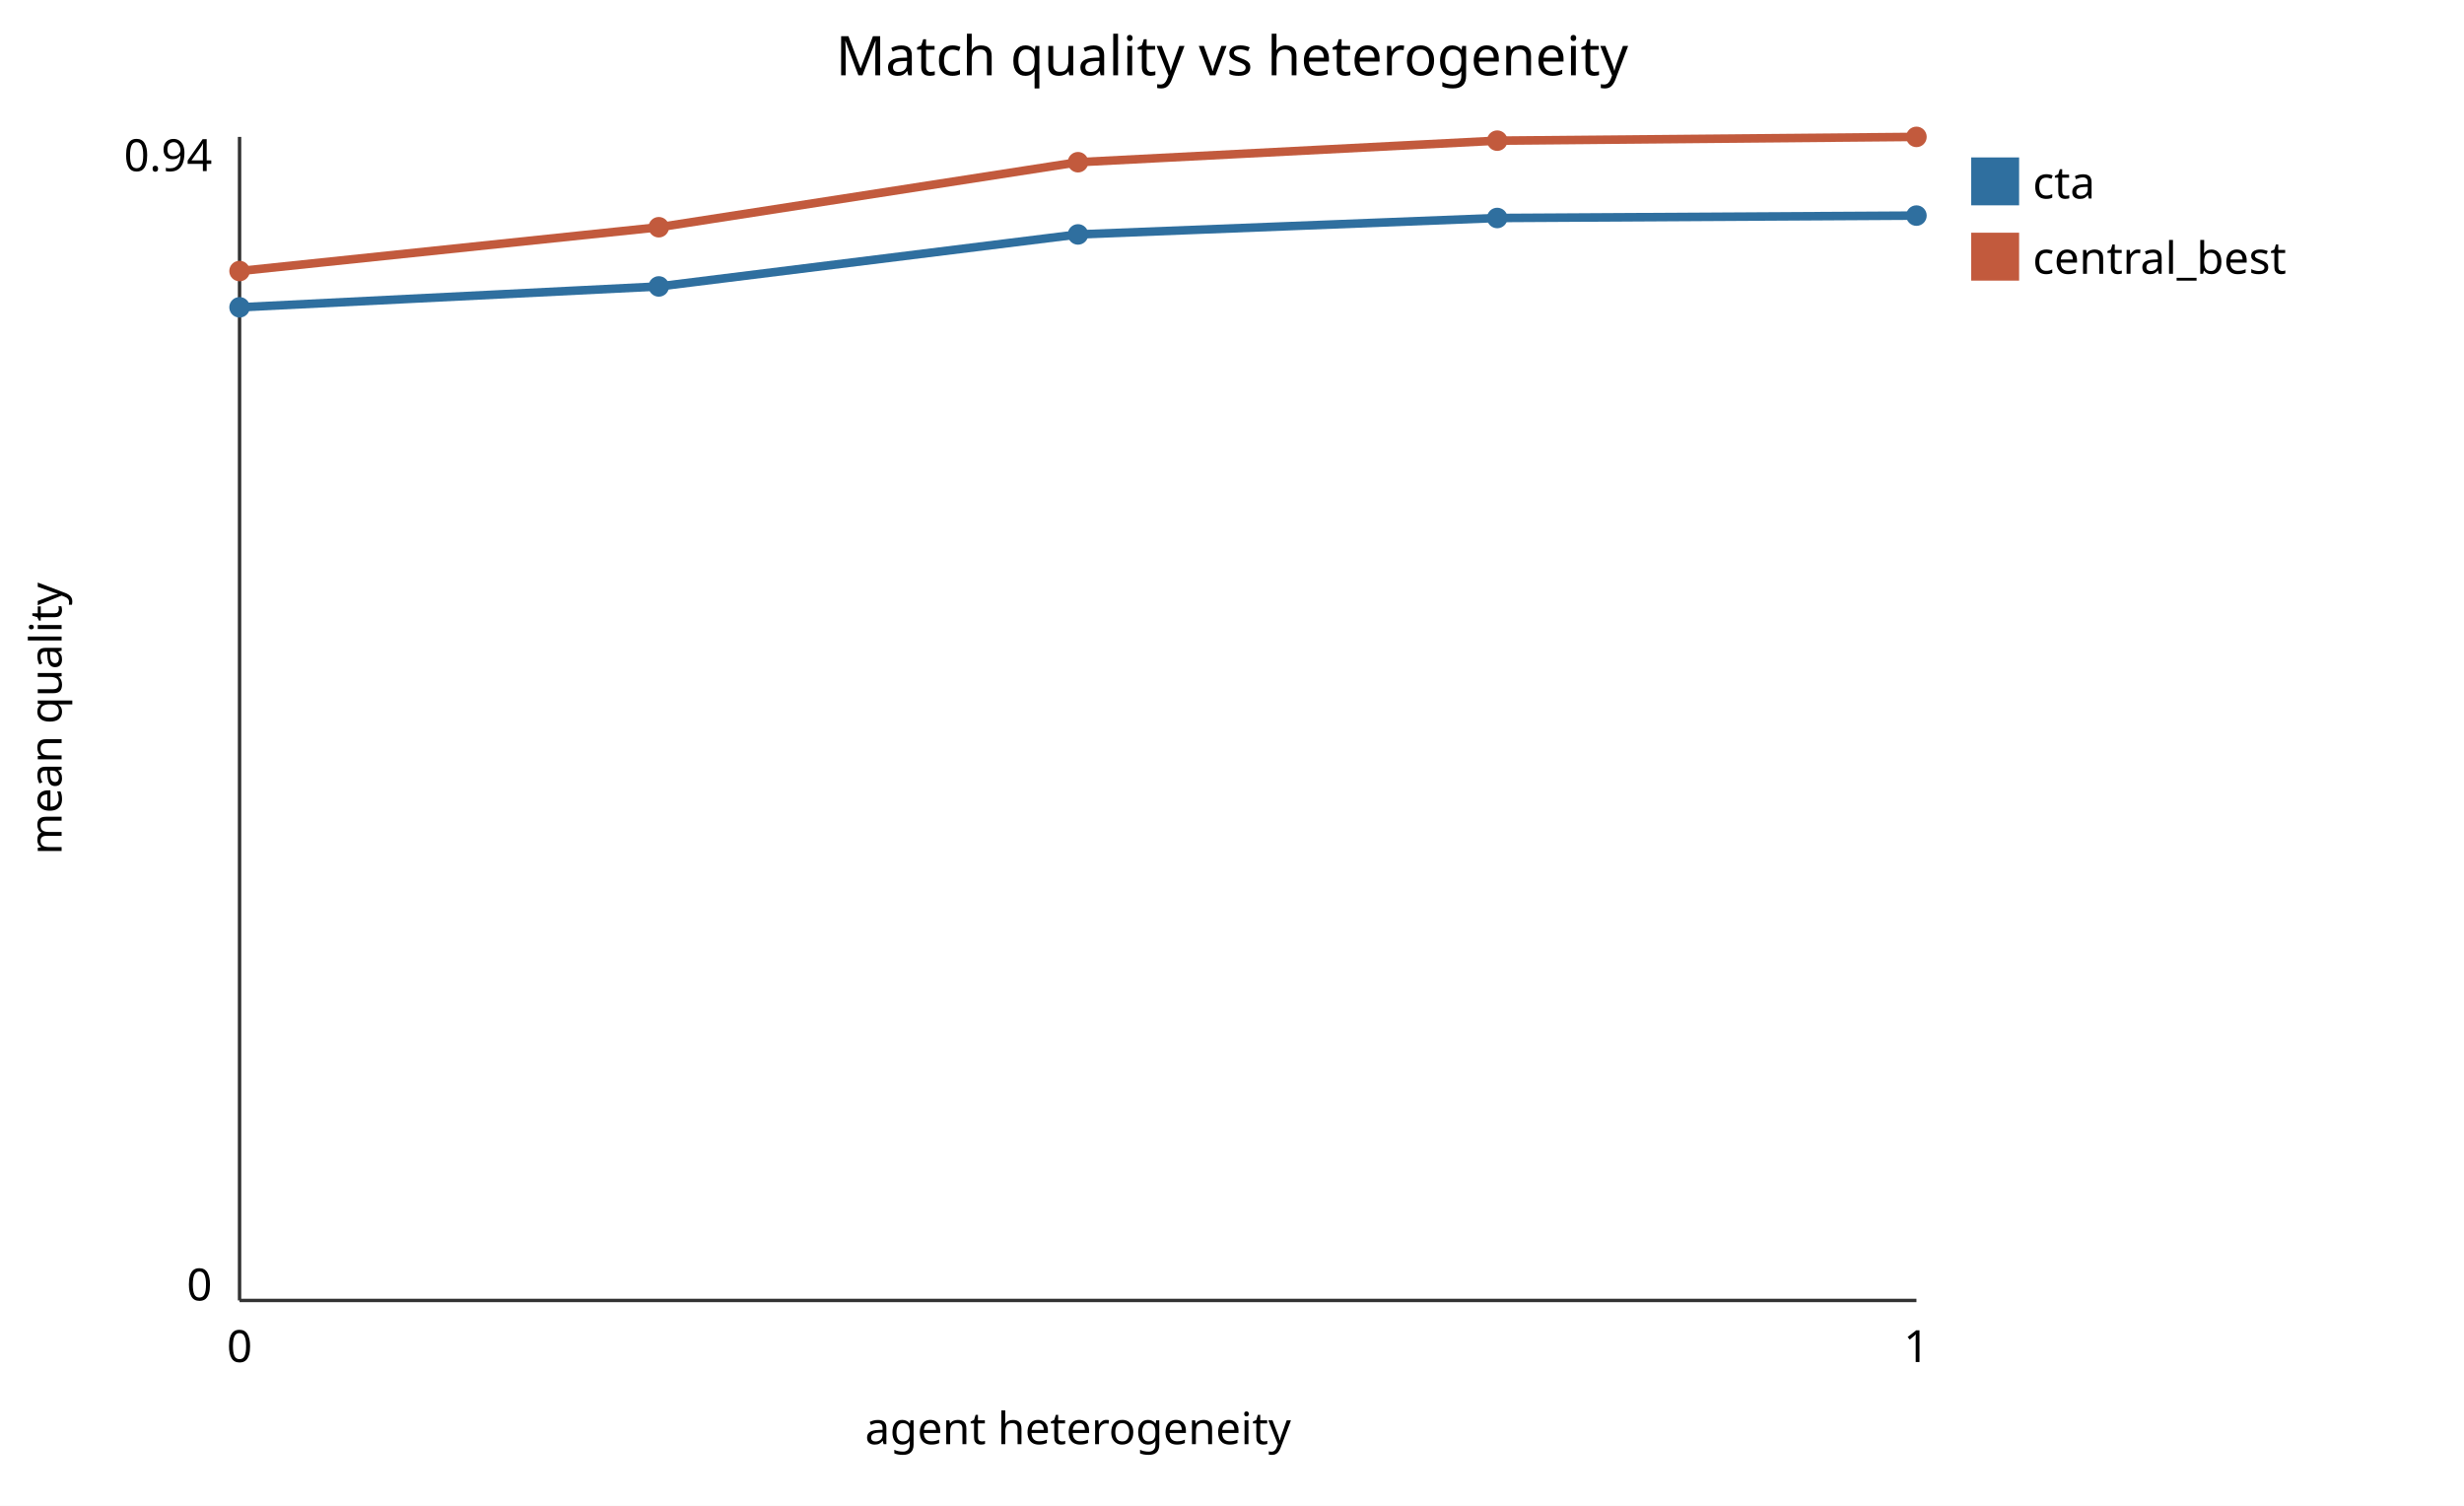
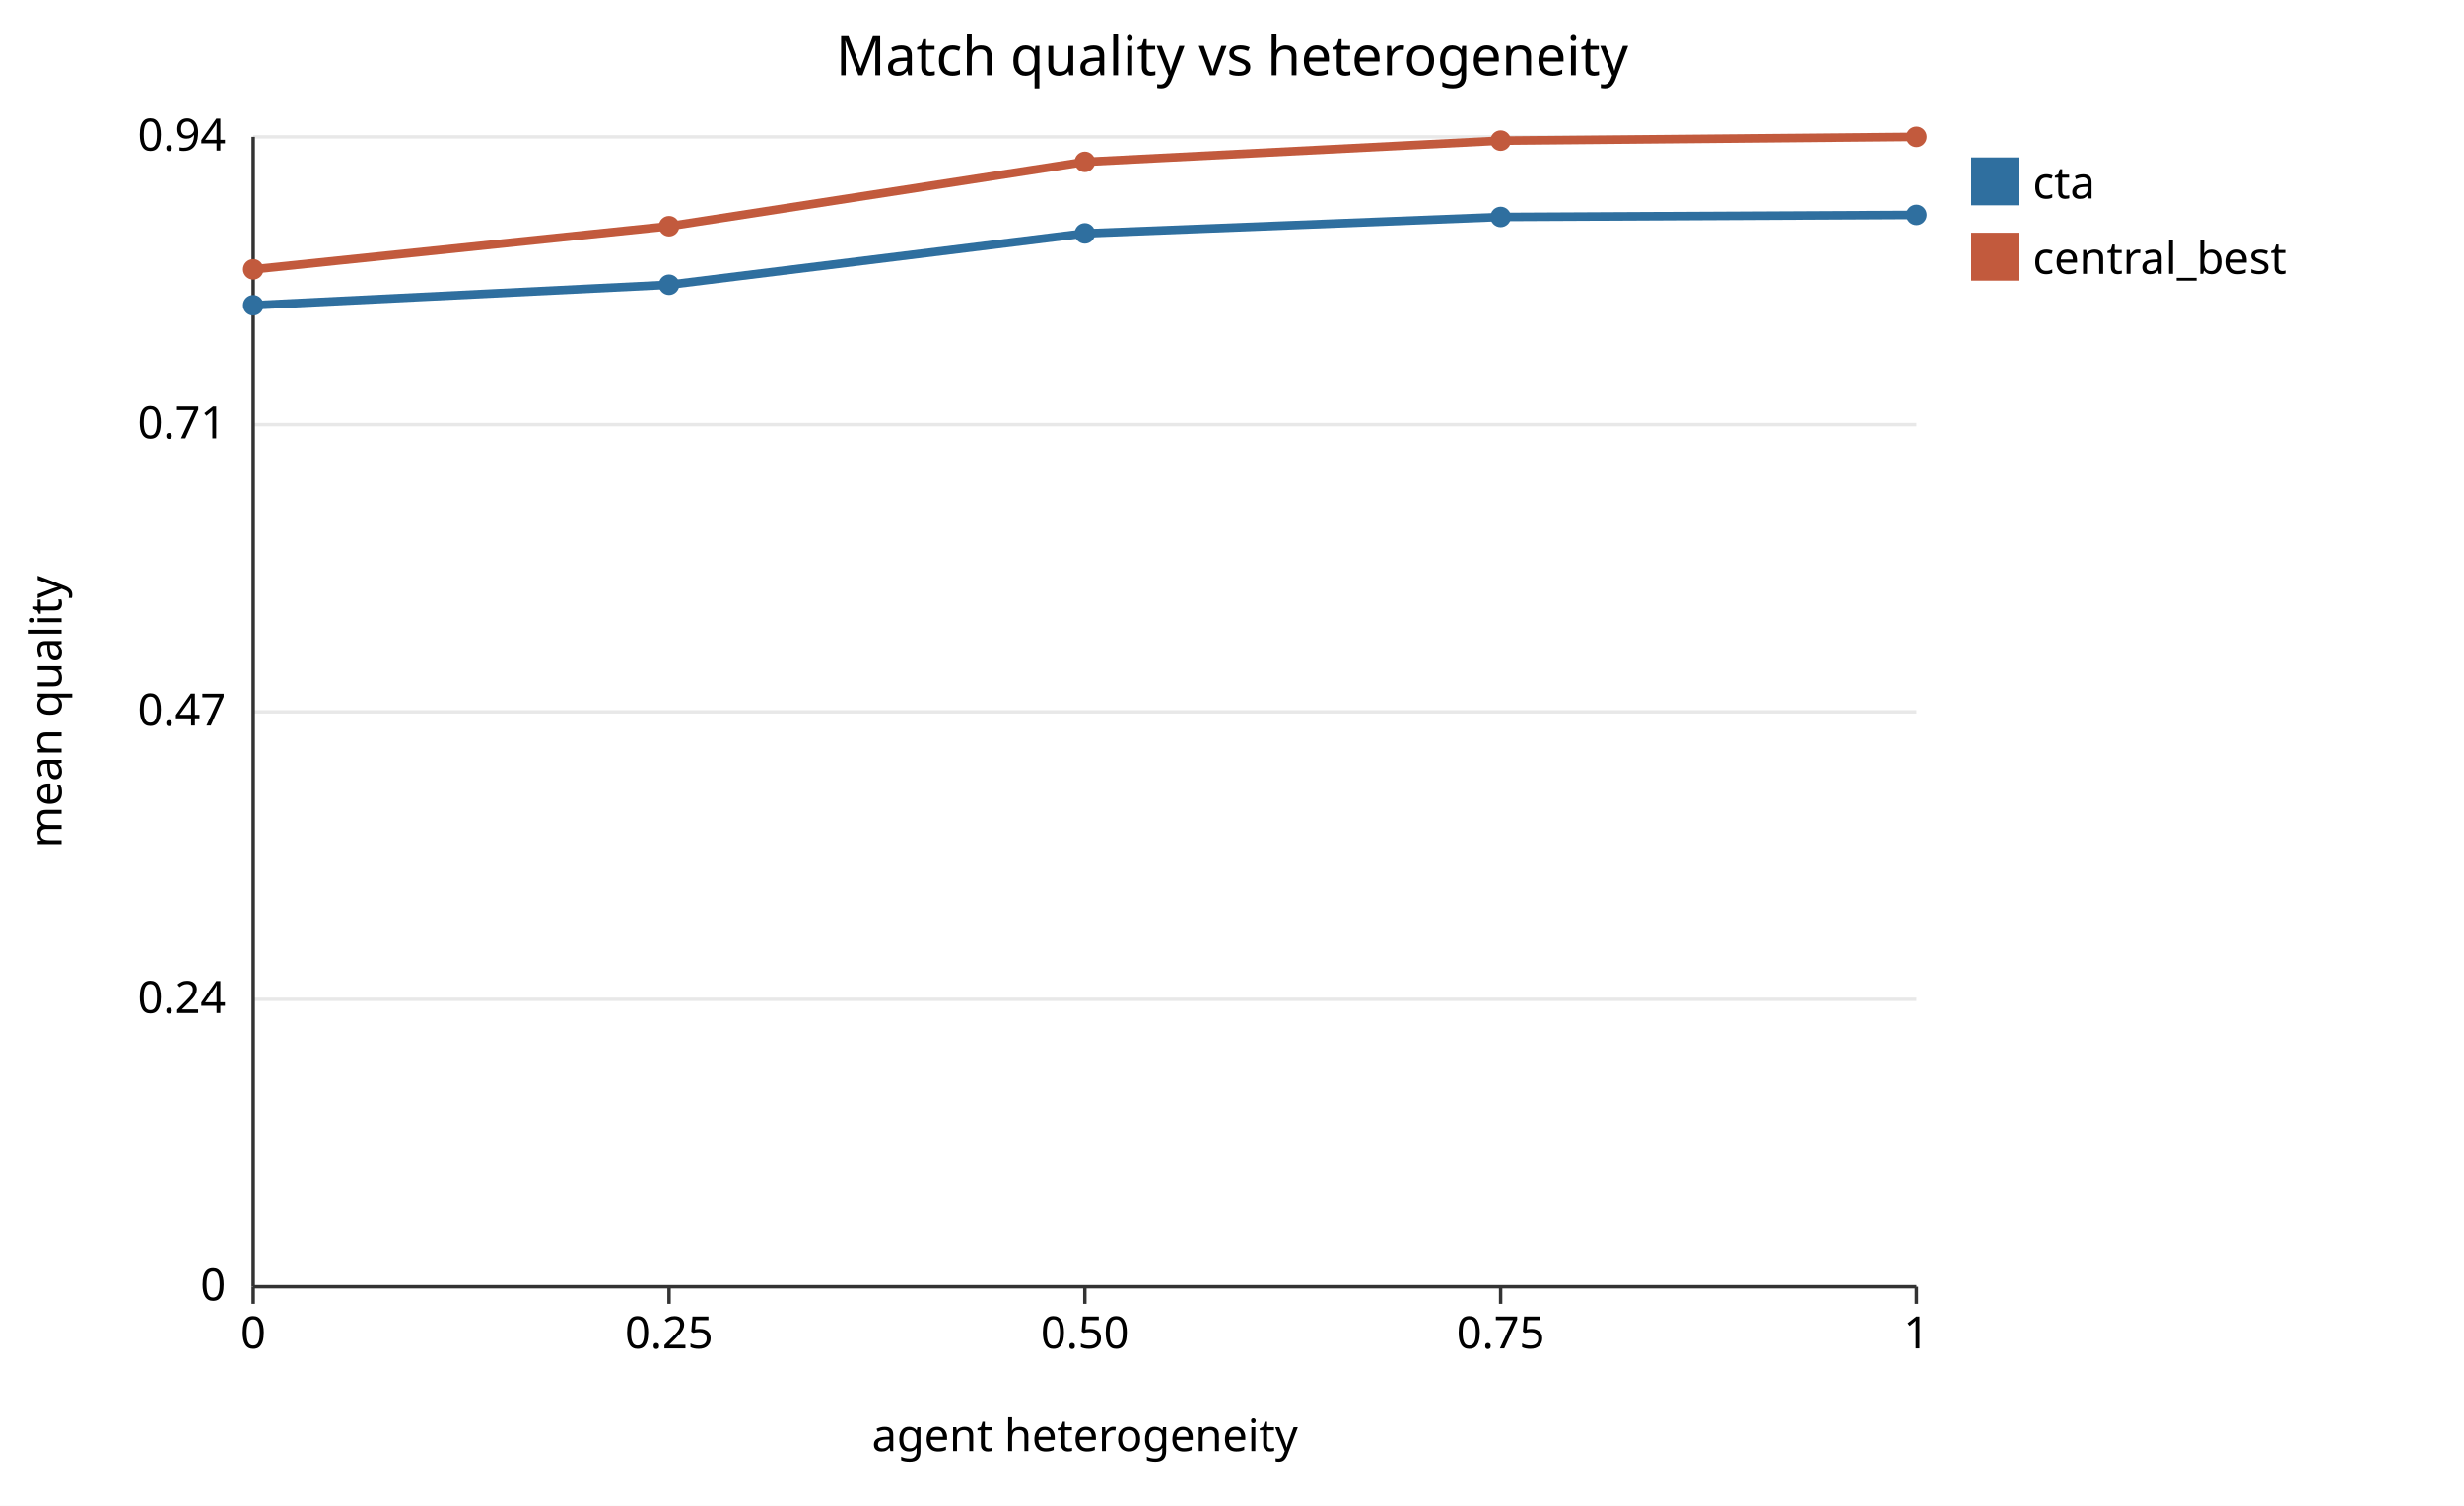
<svg xmlns="http://www.w3.org/2000/svg" width="720" height="440" viewBox="0 0 720 440" font-family="sans-serif" font-size="13">
  <rect width="720" height="440" fill="white" />
  <text x="360" y="22" text-anchor="middle" font-size="16">Match quality vs heterogeneity</text>
-   <line x1="70" y1="380" x2="560" y2="380" stroke="#333" />
-   <line x1="70" y1="380" x2="70" y2="40" stroke="#333" />
-   <text x="315" y="422" text-anchor="middle">agent heterogeneity</text>
-   <text x="18" y="210" text-anchor="middle" transform="rotate(-90 18 210)">mean quality</text>
-   <path d="M70.0 89.8 L192.5 83.7 L315.0 68.5 L437.5 63.7 L560.0 63.0" fill="none" stroke="#2f6f9f" stroke-width="2.5" />
-   <circle cx="70.0" cy="89.8" r="3" fill="#2f6f9f" />
-   <circle cx="192.5" cy="83.7" r="3" fill="#2f6f9f" />
-   <circle cx="315.0" cy="68.5" r="3" fill="#2f6f9f" />
-   <circle cx="437.5" cy="63.7" r="3" fill="#2f6f9f" />
-   <circle cx="560.0" cy="63.0" r="3" fill="#2f6f9f" />
+   <line x1="74" y1="376.0" x2="560" y2="376.0" stroke="#e8e8e8" />
+   <text x="66" y="380.0" text-anchor="end">0</text>
+   <line x1="74" y1="292.0" x2="560" y2="292.0" stroke="#e8e8e8" />
+   <text x="66" y="296.0" text-anchor="end">0.24</text>
+   <line x1="74" y1="208.0" x2="560" y2="208.0" stroke="#e8e8e8" />
+   <text x="66" y="212.0" text-anchor="end">0.47</text>
+   <line x1="74" y1="124.0" x2="560" y2="124.0" stroke="#e8e8e8" />
+   <text x="66" y="128.0" text-anchor="end">0.71</text>
+   <line x1="74" y1="40.0" x2="560" y2="40.0" stroke="#e8e8e8" />
+   <text x="66" y="44.0" text-anchor="end">0.94</text>
+   <line x1="74.0" y1="376" x2="74.0" y2="381" stroke="#333" />
+   <text x="74.0" y="394" text-anchor="middle">0</text>
+   <line x1="195.5" y1="376" x2="195.5" y2="381" stroke="#333" />
+   <text x="195.5" y="394" text-anchor="middle">0.25</text>
+   <line x1="317.0" y1="376" x2="317.0" y2="381" stroke="#333" />
+   <text x="317.0" y="394" text-anchor="middle">0.50</text>
+   <line x1="438.5" y1="376" x2="438.5" y2="381" stroke="#333" />
+   <text x="438.5" y="394" text-anchor="middle">0.75</text>
+   <line x1="560.0" y1="376" x2="560.0" y2="381" stroke="#333" />
+   <text x="560.0" y="394" text-anchor="middle">1</text>
+   <line x1="74" y1="376" x2="560" y2="376" stroke="#333" />
+   <line x1="74" y1="376" x2="74" y2="40" stroke="#333" />
+   <text x="317" y="424" text-anchor="middle">agent heterogeneity</text>
+   <text x="18" y="208" text-anchor="middle" transform="rotate(-90 18 208)">mean quality</text>
+   <path d="M74.0 89.2 L195.5 83.2 L317.0 68.2 L438.5 63.4 L560.0 62.8" fill="none" stroke="#2f6f9f" stroke-width="2.5" />
+   <circle cx="74.0" cy="89.2" r="3" fill="#2f6f9f" />
+   <circle cx="195.5" cy="83.2" r="3" fill="#2f6f9f" />
+   <circle cx="317.0" cy="68.2" r="3" fill="#2f6f9f" />
+   <circle cx="438.5" cy="63.4" r="3" fill="#2f6f9f" />
+   <circle cx="560.0" cy="62.8" r="3" fill="#2f6f9f" />
  <rect x="576" y="46" width="14" height="14" fill="#2f6f9f" />
  <text x="594" y="58">cta</text>
-   <path d="M70.0 79.2 L192.5 66.4 L315.0 47.4 L437.5 41.1 L560.0 40.0" fill="none" stroke="#c25a3d" stroke-width="2.5" />
-   <circle cx="70.0" cy="79.2" r="3" fill="#c25a3d" />
-   <circle cx="192.5" cy="66.4" r="3" fill="#c25a3d" />
-   <circle cx="315.0" cy="47.4" r="3" fill="#c25a3d" />
-   <circle cx="437.5" cy="41.1" r="3" fill="#c25a3d" />
+   <path d="M74.0 78.7 L195.5 66.1 L317.0 47.3 L438.5 41.1 L560.0 40.0" fill="none" stroke="#c25a3d" stroke-width="2.5" />
+   <circle cx="74.0" cy="78.7" r="3" fill="#c25a3d" />
+   <circle cx="195.5" cy="66.1" r="3" fill="#c25a3d" />
+   <circle cx="317.0" cy="47.3" r="3" fill="#c25a3d" />
+   <circle cx="438.5" cy="41.1" r="3" fill="#c25a3d" />
  <circle cx="560.0" cy="40.0" r="3" fill="#c25a3d" />
  <rect x="576" y="68" width="14" height="14" fill="#c25a3d" />
  <text x="594" y="80">central_best</text>
-   <text x="70" y="398" text-anchor="middle">0</text>
-   <text x="560" y="398" text-anchor="middle">1</text>
-   <text x="62" y="380" text-anchor="end">0</text>
-   <text x="62" y="50" text-anchor="end">0.94</text>
</svg>
